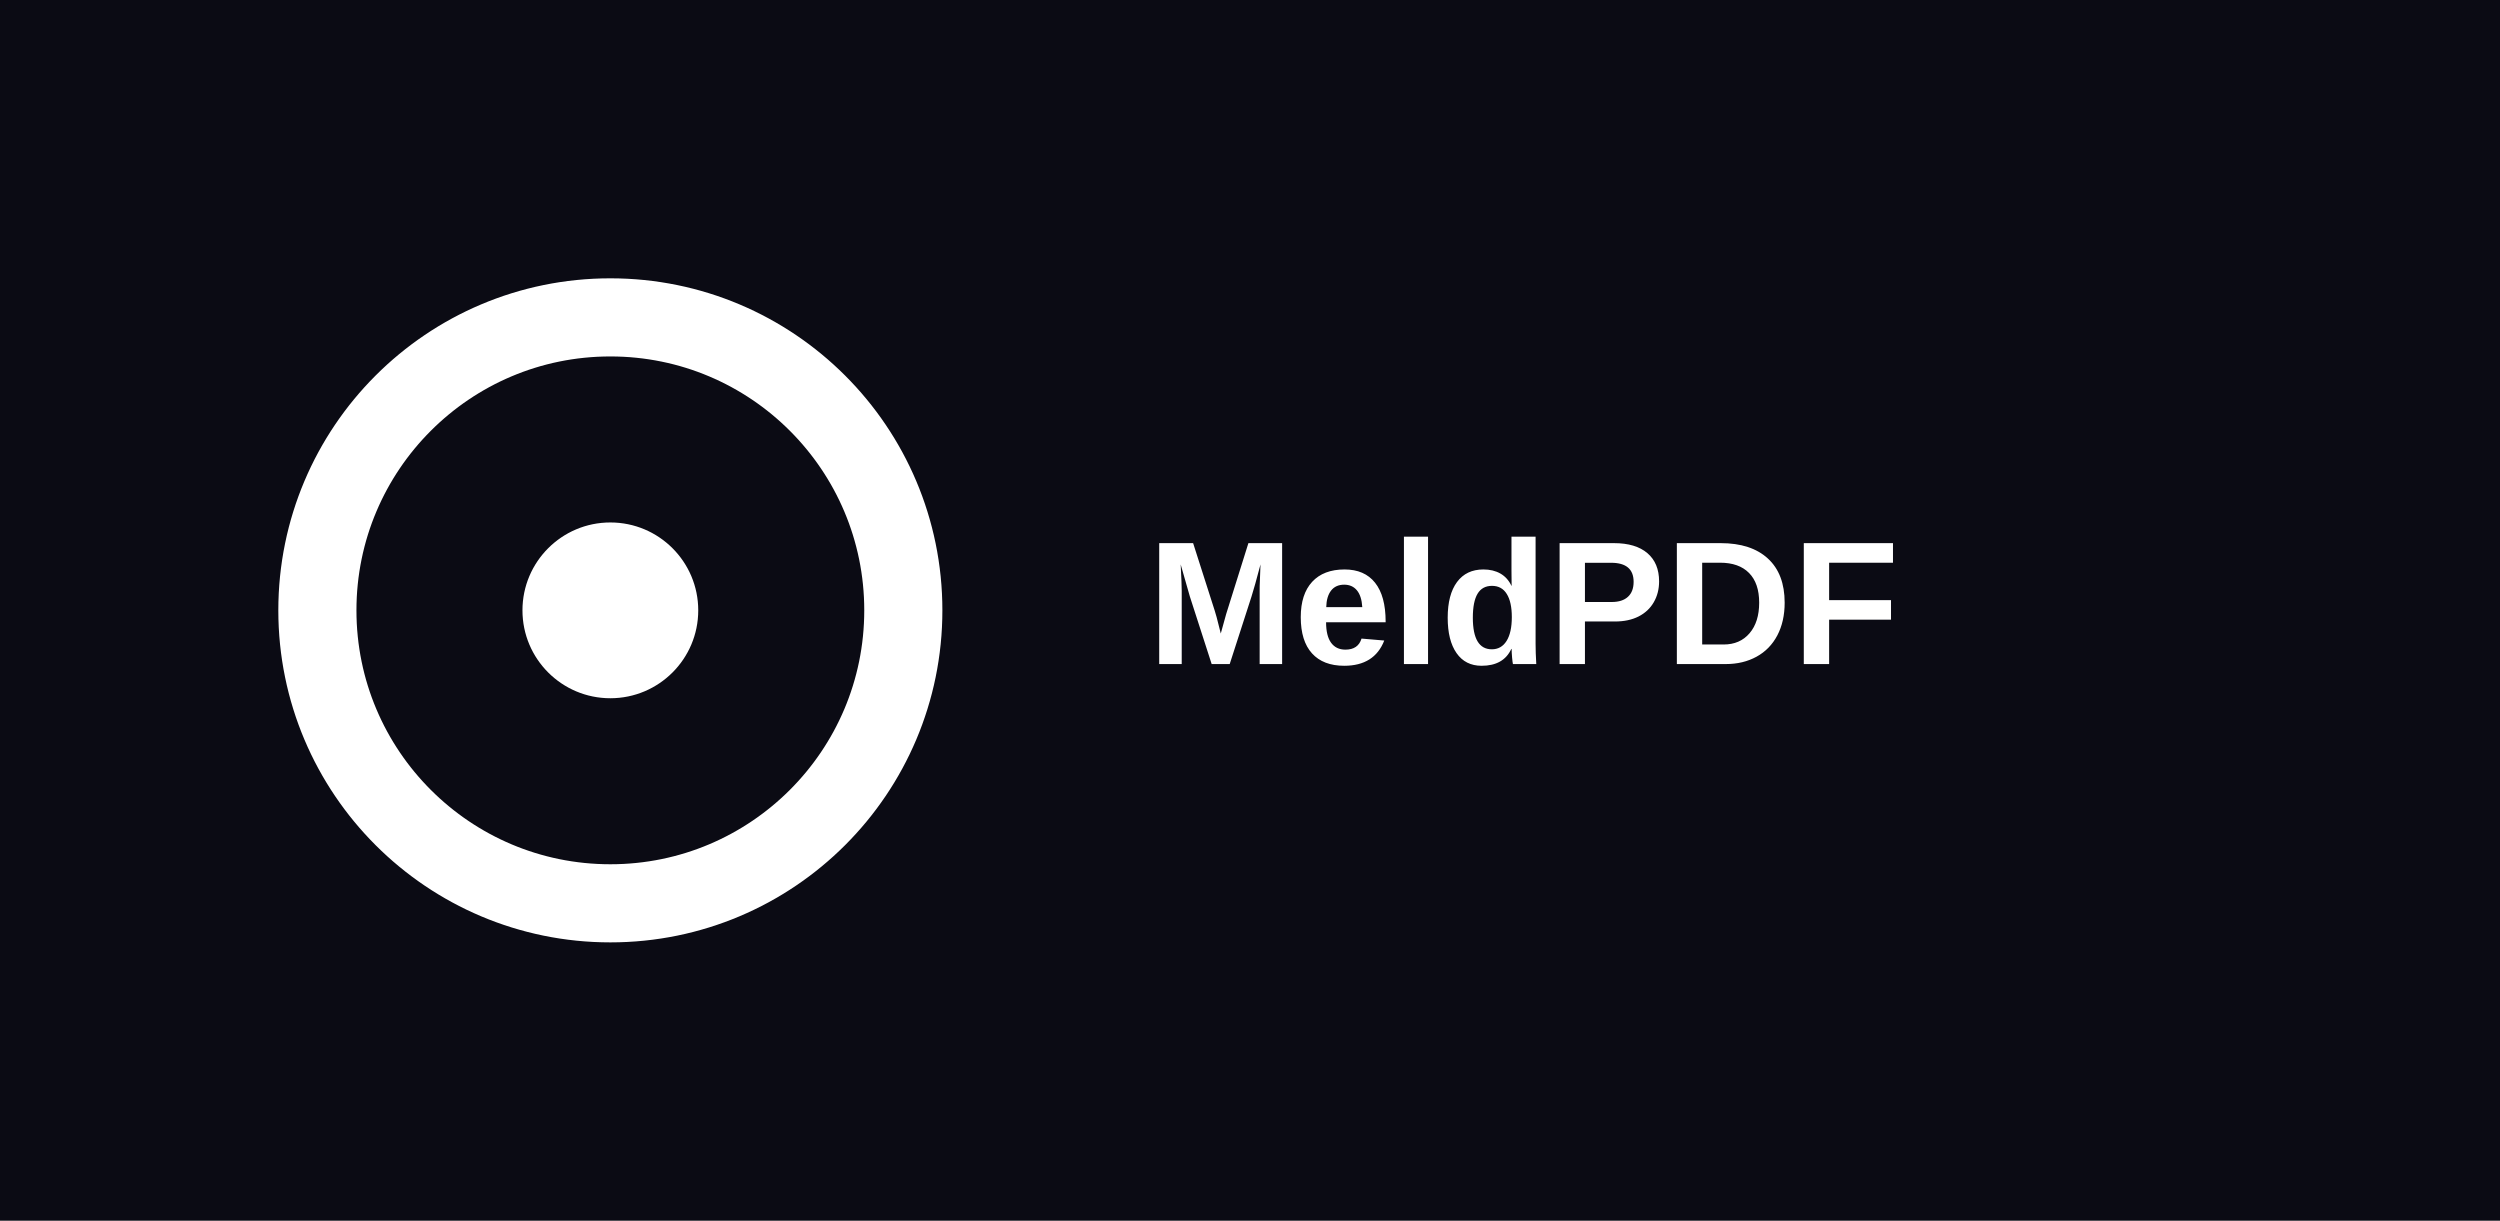
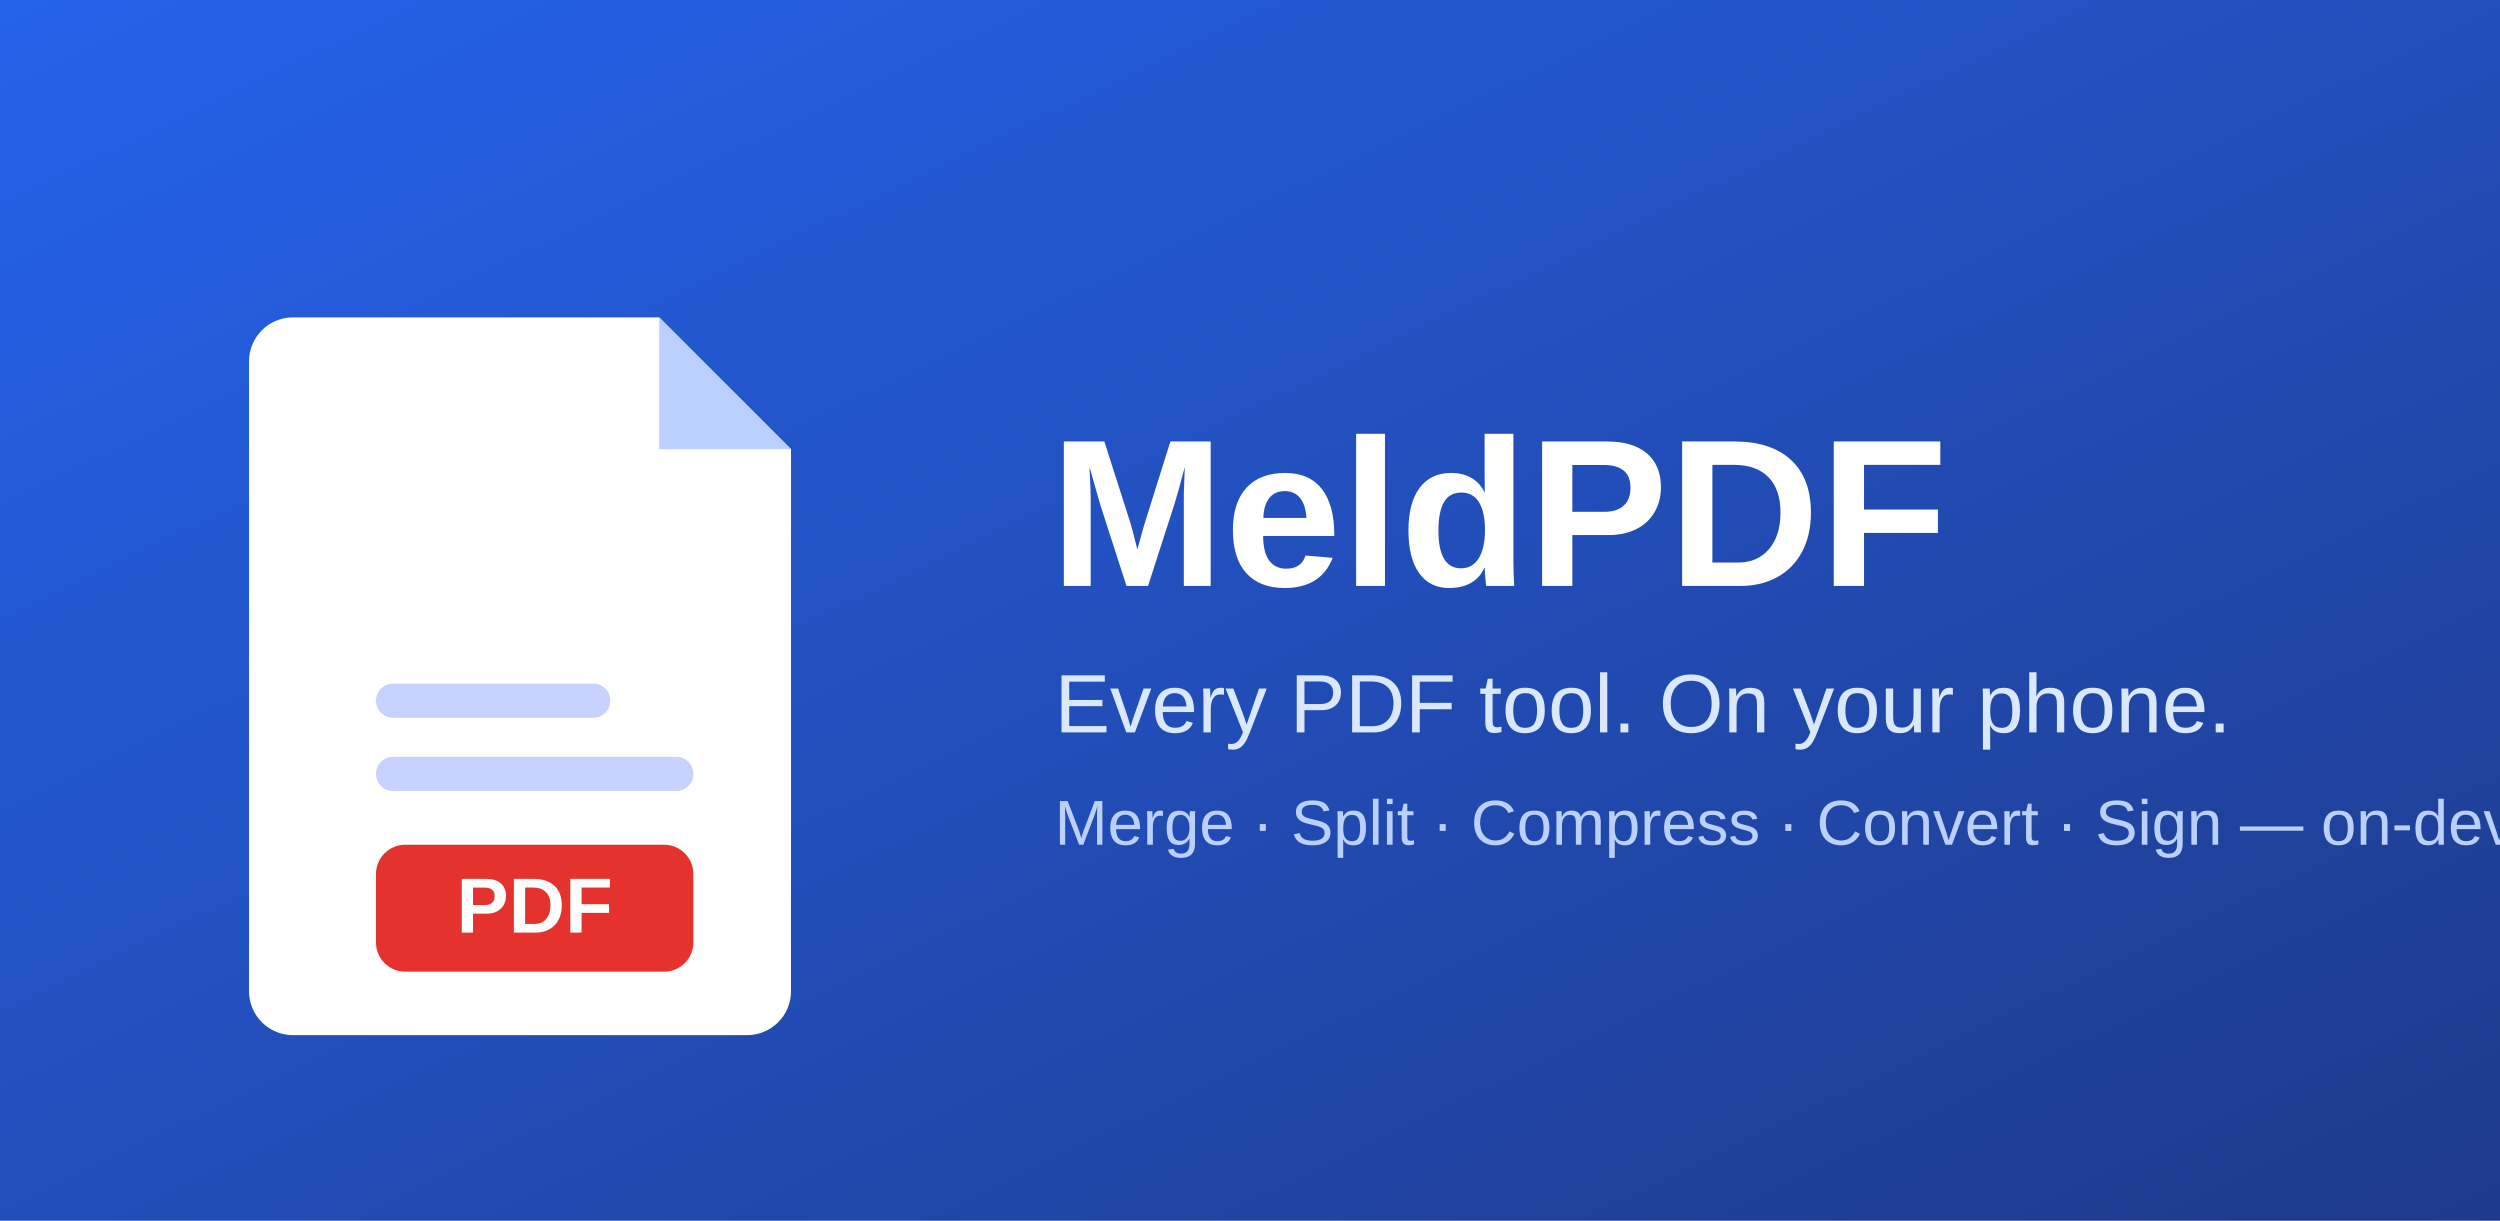
<svg xmlns="http://www.w3.org/2000/svg" width="1024" height="500" viewBox="0 0 1024 500">
-   <rect width="1024" height="500" fill="#0B0B14" />
-   <circle cx="250" cy="250" r="120" fill="none" stroke="#FFFFFF" stroke-width="32" />
-   <circle cx="250" cy="250" r="36" fill="#FFFFFF" />
-   <text x="470" y="272" font-family="Arial, Helvetica, sans-serif" font-size="72" font-weight="700" fill="#FFFFFF">MeldPDF</text>
+   <defs>
+     <linearGradient id="bg" x1="0" y1="0" x2="1" y2="1">
+       <stop offset="0" stop-color="#2563EB" />
+       <stop offset="1" stop-color="#1E3A8A" />
+     </linearGradient>
+   </defs>
+   <rect width="1024" height="500" fill="url(#bg)" />
+   <g transform="translate(120 130)">
+     <path d="M0 0 H150 L204 54 V276 a18 18 0 0 1 -18 18 H0 a18 18 0 0 1 -18 -18 V18 a18 18 0 0 1 18 -18 Z" fill="#FFFFFF" />
+     <path d="M150 0 L204 54 H150 Z" fill="#BBD0FF" />
+     <rect x="34" y="150" width="96" height="14" rx="7" fill="#C7D2FE" />
+     <rect x="34" y="180" width="130" height="14" rx="7" fill="#C7D2FE" />
+     <rect x="34" y="216" width="130" height="52" rx="12" fill="#E5322D" />
+     <text x="99" y="252" font-family="Arial, Helvetica, sans-serif" font-size="32" font-weight="800" fill="#FFFFFF" text-anchor="middle">PDF</text>
+   </g>
+   <text x="430" y="240" font-family="Arial, Helvetica, sans-serif" font-size="86" font-weight="800" fill="#FFFFFF">MeldPDF</text>
+   <text x="432" y="300" font-family="Arial, Helvetica, sans-serif" font-size="34" font-weight="500" fill="#DBE7FF">Every PDF tool. On your phone.</text>
+   <text x="432" y="346" font-family="Arial, Helvetica, sans-serif" font-size="26" font-weight="400" fill="#BBD0FF">Merge · Split · Compress · Convert · Sign — on-device</text>
</svg>
